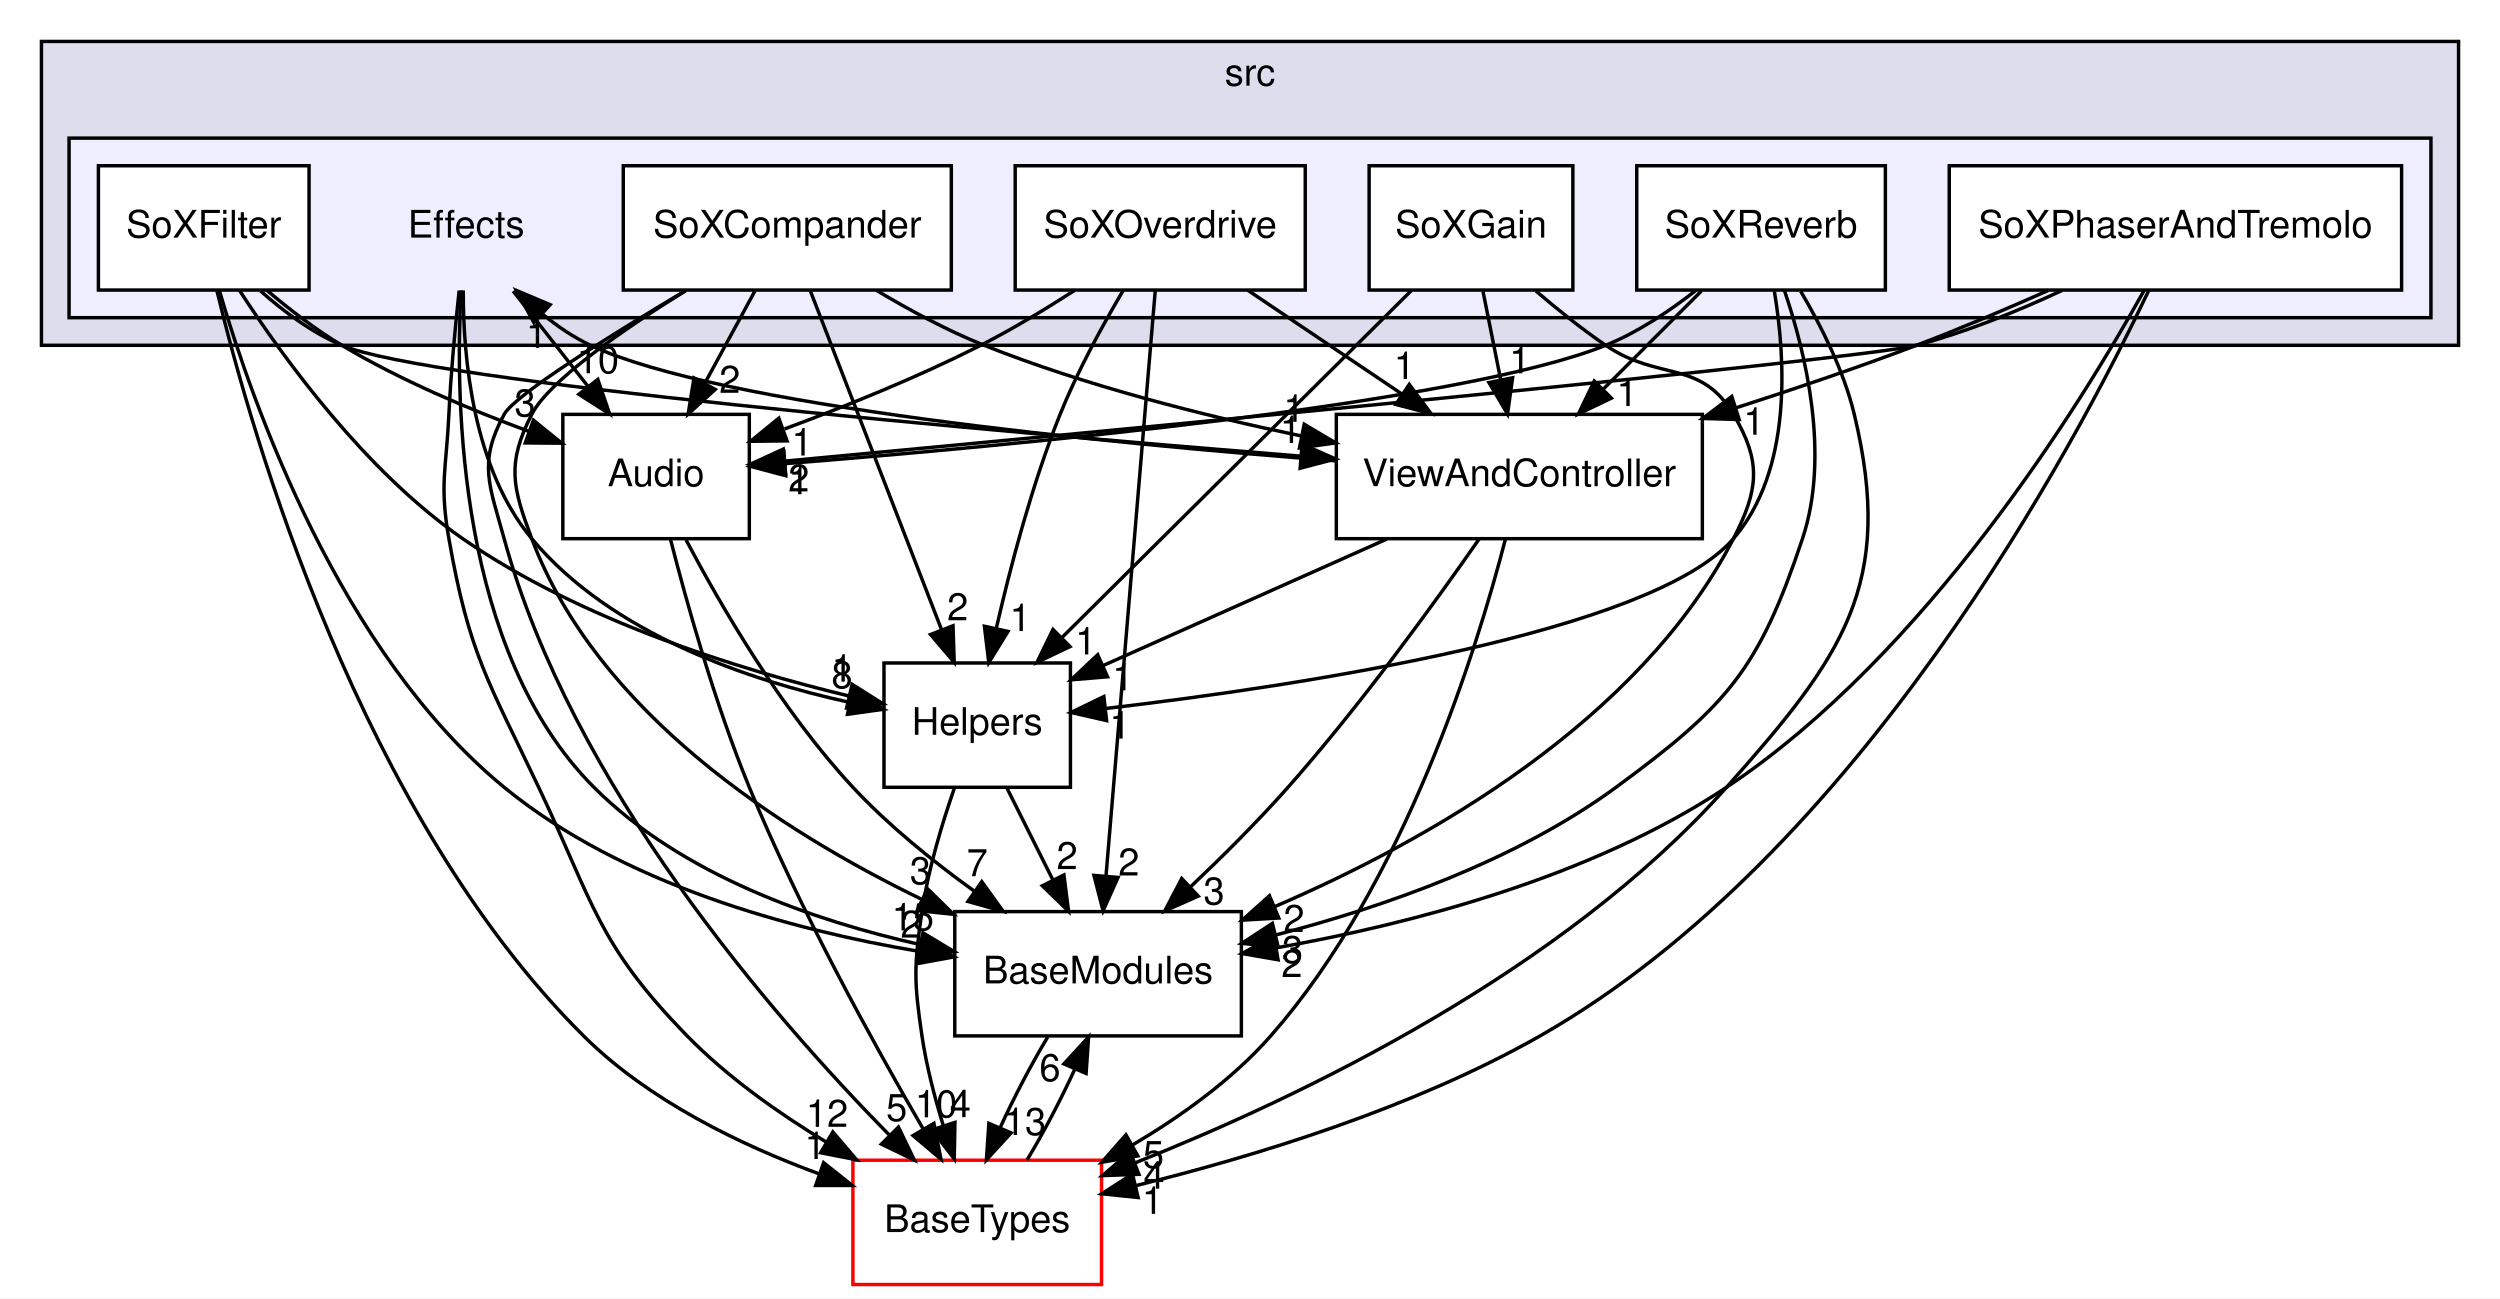
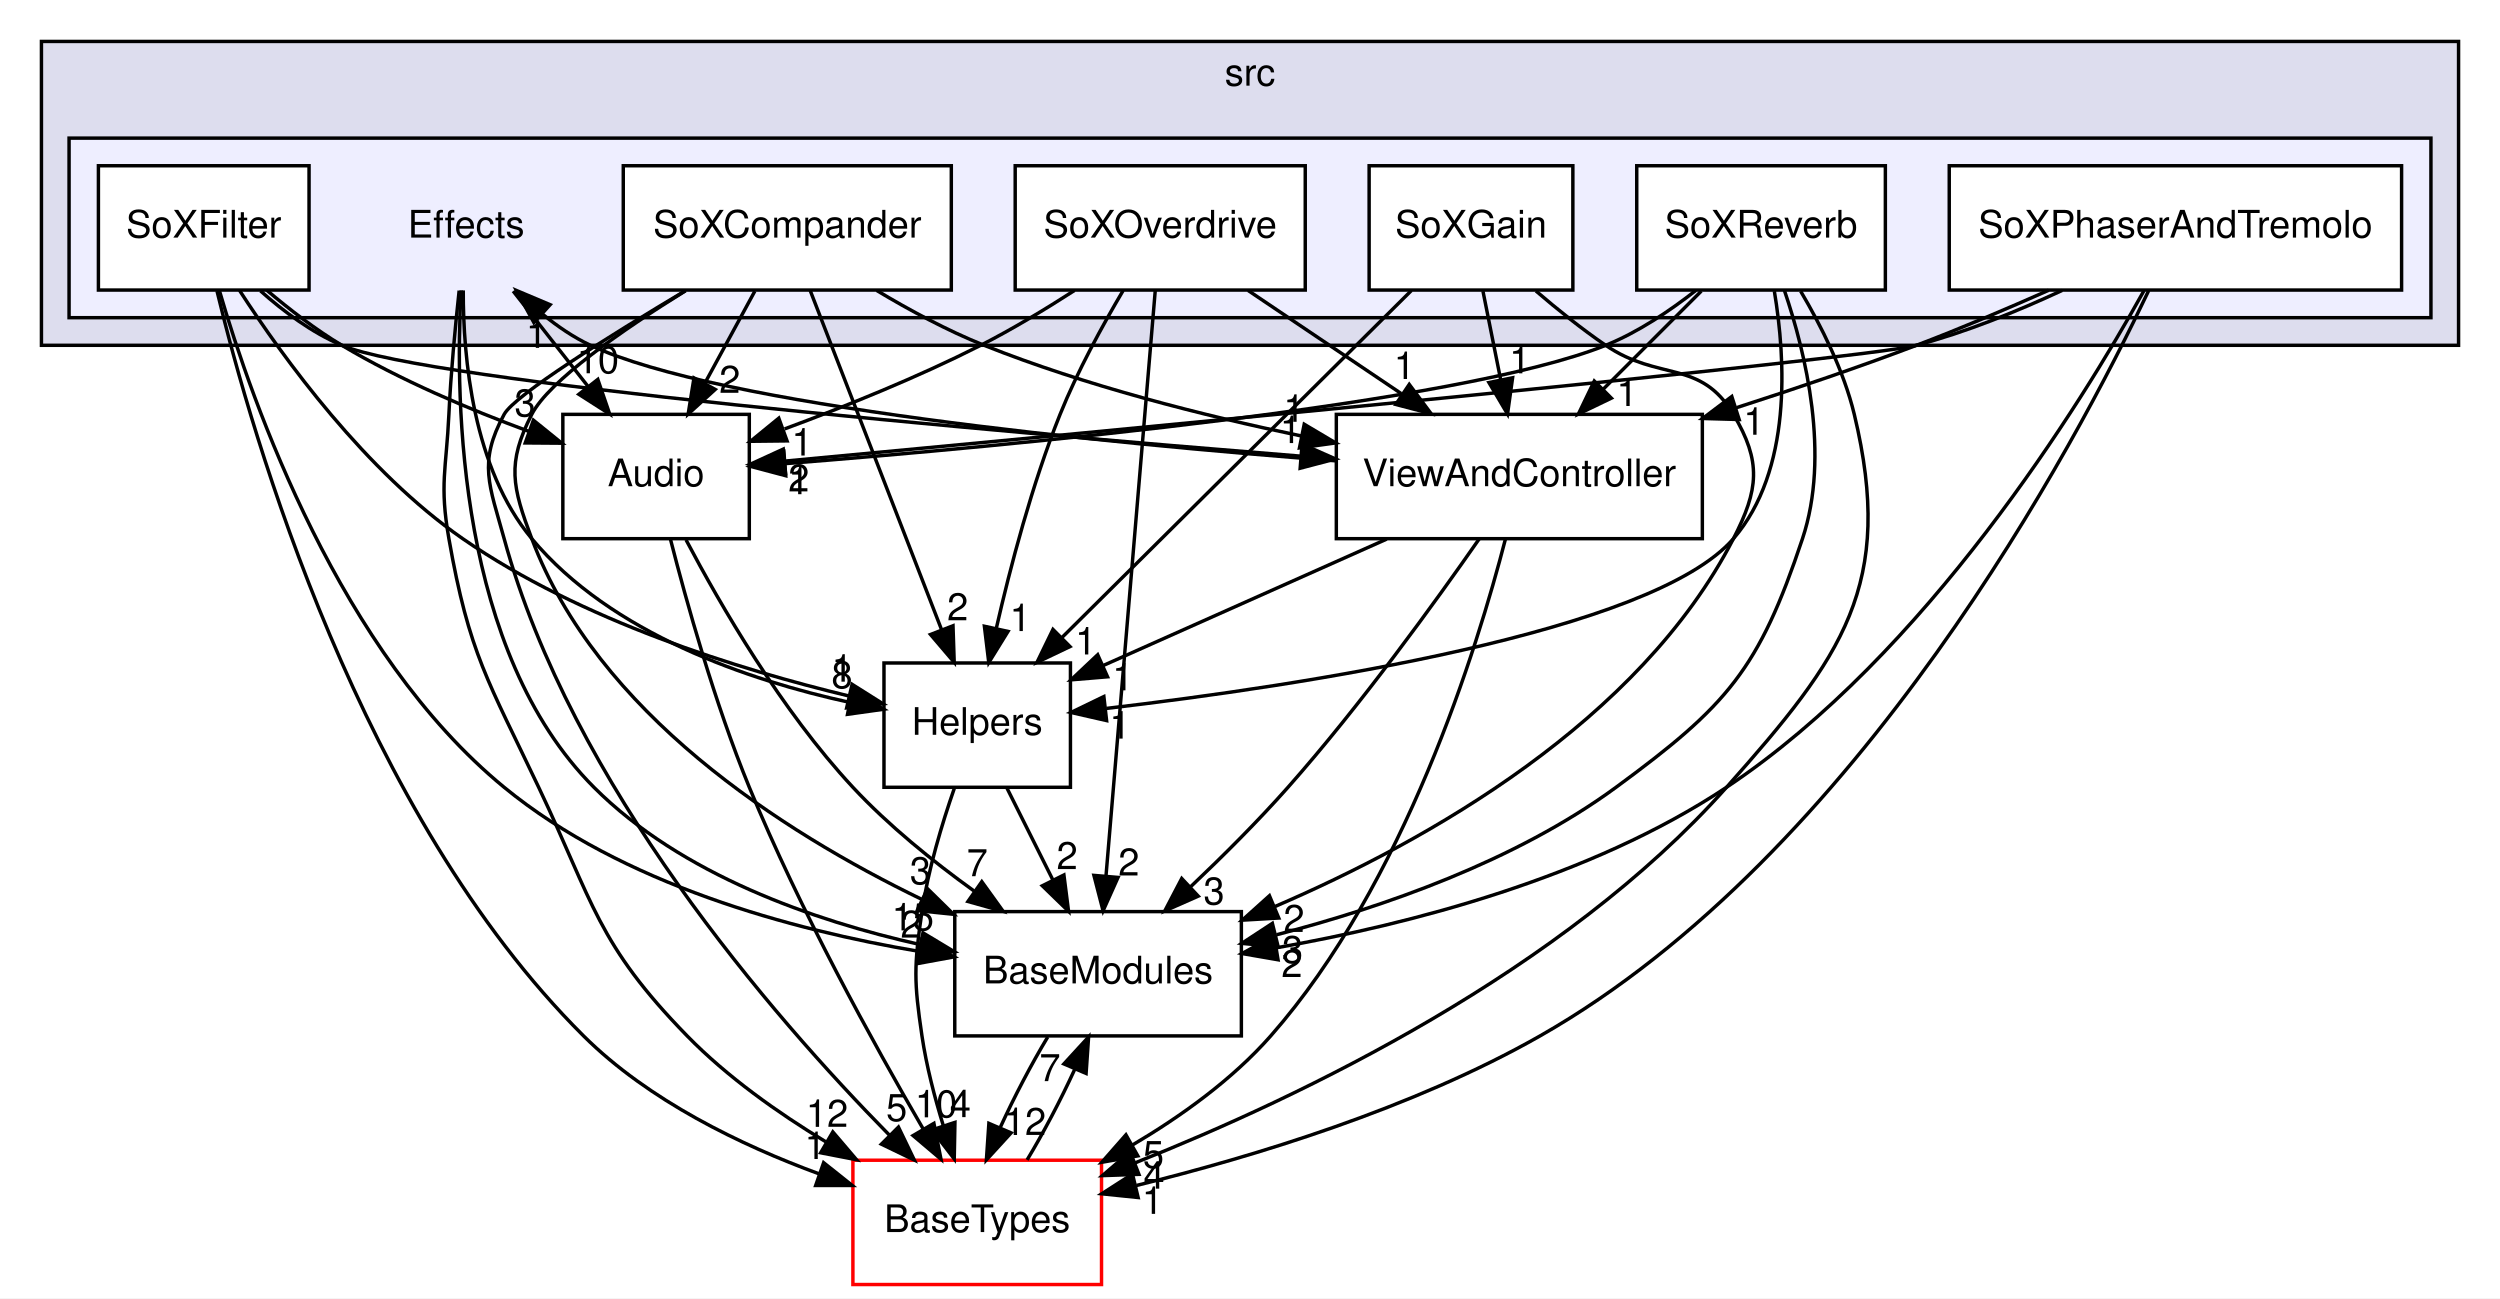
<svg xmlns="http://www.w3.org/2000/svg" xmlns:xlink="http://www.w3.org/1999/xlink" width="724pt" height="376pt" viewBox="0.00 0.00 724.00 376.00">
  <g id="graph0" class="graph" transform="scale(1 1) rotate(0) translate(4 372)">
    <polygon fill="white" stroke="transparent" points="-4,4 -4,-372 720,-372 720,4 -4,4" />
    <g id="clust1" class="cluster">
      <g id="a_clust1">
        <a xlink:href="dir_68267d1309a1af8e8297ef4c3efbcdba.html" target="_top" xlink:title="src">
          <polygon fill="#ddddee" stroke="black" points="8,-272 8,-360 708,-360 708,-272 8,-272" />
          <text text-anchor="middle" x="358" y="-347.2" font-family="Helvetica,sans-Serif" font-size="11.00">src</text>
        </a>
      </g>
    </g>
    <g id="clust2" class="cluster">
      <g id="a_clust2">
        <a xlink:href="dir_594c278ad866f2d2f9aa97302ff9edb5.html" target="_top">
          <polygon fill="#eeeeff" stroke="black" points="16,-280 16,-332 700,-332 700,-280 16,-280" />
        </a>
      </g>
    </g>
    <g id="node1" class="node">
      <text text-anchor="middle" x="131" y="-303.2" font-family="Helvetica,sans-Serif" font-size="11.00">Effects</text>
    </g>
    <g id="node8" class="node">
      <g id="a_node8">
        <a xlink:href="dir_bba0a06b7c5bf1521d83c5188eb207fb.html" target="_top" xlink:title="Helpers">
          <polygon fill="none" stroke="black" points="306,-180 252,-180 252,-144 306,-144 306,-180" />
          <text text-anchor="middle" x="279" y="-159.2" font-family="Helvetica,sans-Serif" font-size="11.00">Helpers</text>
        </a>
      </g>
    </g>
    <g id="edge18" class="edge">
      <path fill="none" stroke="black" d="M130.16,-287.9C130.12,-268.34 132.99,-236.38 150,-216 173.04,-188.4 212.76,-174.99 242.05,-168.59" />
      <polygon fill="black" stroke="black" points="242.81,-172 251.93,-166.61 241.44,-165.14 242.81,-172" />
      <g id="a_edge18-headlabel">
        <a xlink:href="dir_000006_000013.html" target="_top" xlink:title="8">
          <text text-anchor="middle" x="239.85" y="-172.7" font-family="Helvetica,sans-Serif" font-size="11.00">8</text>
        </a>
      </g>
    </g>
    <g id="node9" class="node">
      <g id="a_node9">
        <a xlink:href="dir_c64386e93f356b78d4612c7b7741707c.html" target="_top" xlink:title="Audio">
          <polygon fill="none" stroke="black" points="213,-252 159,-252 159,-216 213,-216 213,-252" />
          <text text-anchor="middle" x="186" y="-231.2" font-family="Helvetica,sans-Serif" font-size="11.00">Audio</text>
        </a>
      </g>
    </g>
    <g id="edge19" class="edge">
      <path fill="none" stroke="black" d="M144.6,-287.7C151.12,-279.39 159.07,-269.28 166.25,-260.14" />
      <polygon fill="black" stroke="black" points="169.13,-262.13 172.56,-252.1 163.63,-257.81 169.13,-262.13" />
      <g id="a_edge19-headlabel">
        <a xlink:href="dir_000006_000001.html" target="_top" xlink:title="10">
          <text text-anchor="middle" x="169.15" y="-263.91" font-family="Helvetica,sans-Serif" font-size="11.00">10</text>
        </a>
      </g>
    </g>
    <g id="node10" class="node">
      <g id="a_node10">
        <a xlink:href="dir_d0f5152f7d18308a9d4fae6b6ee892f6.html" target="_top" xlink:title="BaseModules">
          <polygon fill="none" stroke="black" points="355.5,-108 272.5,-108 272.5,-72 355.5,-72 355.5,-108" />
          <text text-anchor="middle" x="314" y="-87.2" font-family="Helvetica,sans-Serif" font-size="11.00">BaseModules</text>
        </a>
      </g>
    </g>
    <g id="edge20" class="edge">
      <path fill="none" stroke="black" d="M129.53,-287.92C127.72,-255.16 128.79,-183.27 168,-144 193.27,-118.69 231.55,-105.38 262.57,-98.43" />
      <polygon fill="black" stroke="black" points="263.29,-101.85 272.37,-96.39 261.86,-95 263.29,-101.85" />
      <g id="a_edge20-headlabel">
        <a xlink:href="dir_000006_000002.html" target="_top" xlink:title="15">
          <text text-anchor="middle" x="260.35" y="-102.56" font-family="Helvetica,sans-Serif" font-size="11.00">15</text>
        </a>
      </g>
    </g>
    <g id="node11" class="node">
      <g id="a_node11">
        <a xlink:href="dir_2775abc9b2b3cb3255edf03dcb12241b.html" target="_top" xlink:title="BaseTypes">
          <polygon fill="white" stroke="red" points="315,-36 243,-36 243,0 315,0 315,-36" />
          <text text-anchor="middle" x="279" y="-15.2" font-family="Helvetica,sans-Serif" font-size="11.00">BaseTypes</text>
        </a>
      </g>
    </g>
    <g id="edge21" class="edge">
      <path fill="none" stroke="black" d="M128.97,-287.84C127.85,-277.48 126.56,-264 126,-252 125.25,-236.02 123.24,-231.76 126,-216 131.87,-182.49 137.43,-174.75 152,-144 167.96,-110.32 168.97,-98.68 195,-72 206.56,-60.16 221.26,-49.74 235.12,-41.35" />
      <polygon fill="black" stroke="black" points="237.19,-44.2 244.06,-36.14 233.66,-38.15 237.19,-44.2" />
      <g id="a_edge21-headlabel">
        <a xlink:href="dir_000006_000003.html" target="_top" xlink:title="12">
          <text text-anchor="middle" x="235.51" y="-45.66" font-family="Helvetica,sans-Serif" font-size="11.00">12</text>
        </a>
      </g>
    </g>
    <g id="node2" class="node">
      <g id="a_node2">
        <a xlink:href="dir_6b464f2e78903b17102cc6b7874a9335.html" target="_top" xlink:title="SoXCompander">
          <polygon fill="white" stroke="black" points="271.5,-324 176.5,-324 176.5,-288 271.5,-288 271.5,-324" />
          <text text-anchor="middle" x="224" y="-303.2" font-family="Helvetica,sans-Serif" font-size="11.00">SoXCompander</text>
        </a>
      </g>
    </g>
    <g id="edge1" class="edge">
      <path fill="none" stroke="black" d="M230.63,-287.87C240.09,-263.46 257.53,-218.43 268.68,-189.64" />
      <polygon fill="black" stroke="black" points="271.99,-190.78 272.34,-180.19 265.47,-188.25 271.99,-190.78" />
      <g id="a_edge1-headlabel">
        <a xlink:href="dir_000007_000013.html" target="_top" xlink:title="2">
          <text text-anchor="middle" x="273.34" y="-192.36" font-family="Helvetica,sans-Serif" font-size="11.00">2</text>
        </a>
      </g>
    </g>
    <g id="edge2" class="edge">
      <path fill="none" stroke="black" d="M214.61,-287.7C210.24,-279.64 204.94,-269.89 200.1,-260.98" />
      <polygon fill="black" stroke="black" points="203.13,-259.22 195.29,-252.1 196.98,-262.56 203.13,-259.22" />
      <g id="a_edge2-headlabel">
        <a xlink:href="dir_000007_000001.html" target="_top" xlink:title="2">
          <text text-anchor="middle" x="207.34" y="-258.23" font-family="Helvetica,sans-Serif" font-size="11.00">2</text>
        </a>
      </g>
    </g>
    <g id="edge3" class="edge">
      <path fill="none" stroke="black" d="M194.5,-287.78C176.1,-276.34 154.98,-261.7 150,-252 142.69,-237.77 144.37,-230.98 150,-216 168.92,-165.63 222.15,-131.32 262.89,-111.57" />
      <polygon fill="black" stroke="black" points="264.59,-114.64 272.15,-107.22 261.61,-108.3 264.59,-114.64" />
      <g id="a_edge3-headlabel">
        <a xlink:href="dir_000007_000002.html" target="_top" xlink:title="3">
          <text text-anchor="middle" x="262.54" y="-115.94" font-family="Helvetica,sans-Serif" font-size="11.00">3</text>
        </a>
      </g>
    </g>
    <g id="edge4" class="edge">
      <path fill="none" stroke="black" d="M194.58,-287.87C172.3,-274.59 145.02,-257.55 142,-252 134.35,-237.95 137.78,-231.43 142,-216 161.44,-144.83 219.55,-77.84 253.52,-43.32" />
      <polygon fill="black" stroke="black" points="256.19,-45.6 260.79,-36.05 251.24,-40.65 256.19,-45.6" />
      <g id="a_edge4-headlabel">
        <a xlink:href="dir_000007_000003.html" target="_top" xlink:title="5">
          <text text-anchor="middle" x="255.66" y="-47.35" font-family="Helvetica,sans-Serif" font-size="11.00">5</text>
        </a>
      </g>
    </g>
    <g id="node12" class="node">
      <g id="a_node12">
        <a xlink:href="dir_4913edb3aff02ee8a4afc1fcb6c590c8.html" target="_top" xlink:title="ViewAndController">
          <polygon fill="none" stroke="black" points="489,-252 383,-252 383,-216 489,-216 489,-252" />
          <text text-anchor="middle" x="436" y="-231.2" font-family="Helvetica,sans-Serif" font-size="11.00">ViewAndController</text>
        </a>
      </g>
    </g>
    <g id="edge5" class="edge">
      <path fill="none" stroke="black" d="M249.87,-287.89C259.36,-282.2 270.38,-276.24 281,-272 310.31,-260.31 344.27,-251.69 372.92,-245.73" />
      <polygon fill="black" stroke="black" points="373.7,-249.14 382.81,-243.73 372.32,-242.28 373.7,-249.14" />
      <g id="a_edge5-headlabel">
        <a xlink:href="dir_000007_000014.html" target="_top" xlink:title="1">
          <text text-anchor="middle" x="370.74" y="-249.84" font-family="Helvetica,sans-Serif" font-size="11.00">1</text>
        </a>
      </g>
    </g>
    <g id="node3" class="node">
      <g id="a_node3">
        <a xlink:href="dir_79ff3fa04765fe858cfb9c52ad27e8cd.html" target="_top" xlink:title="SoXFilter">
          <polygon fill="white" stroke="black" points="85.5,-324 24.5,-324 24.5,-288 85.5,-288 85.5,-324" />
          <text text-anchor="middle" x="55" y="-303.2" font-family="Helvetica,sans-Serif" font-size="11.00">SoXFilter</text>
        </a>
      </g>
    </g>
    <g id="edge22" class="edge">
      <path fill="none" stroke="black" d="M65.37,-287.89C78.24,-268.01 101.94,-235.45 130,-216 164.21,-192.29 210.15,-178.07 241.93,-170.42" />
      <polygon fill="black" stroke="black" points="242.77,-173.82 251.72,-168.17 241.19,-167 242.77,-173.82" />
      <g id="a_edge22-headlabel">
        <a xlink:href="dir_000008_000013.html" target="_top" xlink:title="1">
          <text text-anchor="middle" x="239.9" y="-174.6" font-family="Helvetica,sans-Serif" font-size="11.00">1</text>
        </a>
      </g>
    </g>
    <g id="edge23" class="edge">
      <path fill="none" stroke="black" d="M73.24,-287.97C79.79,-282.42 87.42,-276.52 95,-272 111.89,-261.92 132.04,-253.41 149.08,-247.1" />
      <polygon fill="black" stroke="black" points="150.47,-250.32 158.7,-243.65 148.11,-243.73 150.47,-250.32" />
      <g id="a_edge23-headlabel">
        <a xlink:href="dir_000008_000001.html" target="_top" xlink:title="3">
          <text text-anchor="middle" x="148.05" y="-251.41" font-family="Helvetica,sans-Serif" font-size="11.00">3</text>
        </a>
      </g>
    </g>
    <g id="edge24" class="edge">
      <path fill="none" stroke="black" d="M59.53,-287.87C69.09,-255.02 94.47,-183 142,-144 176.22,-115.92 225.25,-102.69 262.21,-96.47" />
      <polygon fill="black" stroke="black" points="262.95,-99.89 272.29,-94.89 261.87,-92.98 262.95,-99.89" />
      <g id="a_edge24-headlabel">
        <a xlink:href="dir_000008_000002.html" target="_top" xlink:title="2">
          <text text-anchor="middle" x="259.84" y="-100.45" font-family="Helvetica,sans-Serif" font-size="11.00">2</text>
        </a>
      </g>
    </g>
    <g id="edge25" class="edge">
      <path fill="none" stroke="black" d="M58.84,-287.72C69.01,-245.56 100.44,-136.18 165,-72 183.83,-53.28 210.5,-40.39 233.31,-32.01" />
      <polygon fill="black" stroke="black" points="234.52,-35.29 242.81,-28.69 232.22,-28.68 234.52,-35.29" />
      <g id="a_edge25-headlabel">
        <a xlink:href="dir_000008_000003.html" target="_top" xlink:title="1">
          <text text-anchor="middle" x="232.07" y="-36.36" font-family="Helvetica,sans-Serif" font-size="11.00">1</text>
        </a>
      </g>
    </g>
    <g id="edge26" class="edge">
      <path fill="none" stroke="black" d="M71.43,-287.76C78.15,-281.77 86.37,-275.64 95,-272 119.92,-261.49 281.23,-247.26 372.78,-239.89" />
      <polygon fill="black" stroke="black" points="373.08,-243.37 382.77,-239.09 372.53,-236.4 373.08,-243.37" />
      <g id="a_edge26-headlabel">
        <a xlink:href="dir_000008_000014.html" target="_top" xlink:title="1">
          <text text-anchor="middle" x="369.73" y="-243.69" font-family="Helvetica,sans-Serif" font-size="11.00">1</text>
        </a>
      </g>
    </g>
    <g id="node4" class="node">
      <g id="a_node4">
        <a xlink:href="dir_453aa28170bc0396c4413c24f666f00f.html" target="_top" xlink:title="SoXGain">
          <polygon fill="white" stroke="black" points="451.5,-324 392.5,-324 392.5,-288 451.5,-288 451.5,-324" />
          <text text-anchor="middle" x="422" y="-303.2" font-family="Helvetica,sans-Serif" font-size="11.00">SoXGain</text>
        </a>
      </g>
    </g>
    <g id="edge33" class="edge">
      <path fill="none" stroke="black" d="M404.75,-287.87C379.52,-262.82 332.43,-216.05 303.58,-187.41" />
      <polygon fill="black" stroke="black" points="305.87,-184.75 296.31,-180.19 300.94,-189.72 305.87,-184.75" />
      <g id="a_edge33-headlabel">
        <a xlink:href="dir_000009_000013.html" target="_top" xlink:title="1">
          <text text-anchor="middle" x="310.42" y="-182.47" font-family="Helvetica,sans-Serif" font-size="11.00">1</text>
        </a>
      </g>
    </g>
    <g id="edge34" class="edge">
      <path fill="none" stroke="black" d="M440.81,-287.73C447.03,-282.4 454.11,-276.7 461,-272 476.44,-261.46 488.43,-268.06 498,-252 506.19,-238.26 505.33,-230.22 498,-216 470.73,-163.07 409.56,-128.55 365.22,-109.47" />
      <polygon fill="black" stroke="black" points="366.33,-106.14 355.75,-105.52 363.63,-112.6 366.33,-106.14" />
      <g id="a_edge34-headlabel">
        <a xlink:href="dir_000009_000002.html" target="_top" xlink:title="2">
          <text text-anchor="middle" x="370.74" y="-102.1" font-family="Helvetica,sans-Serif" font-size="11.00">2</text>
        </a>
      </g>
    </g>
    <g id="edge35" class="edge">
      <path fill="none" stroke="black" d="M425.46,-287.7C427,-279.98 428.86,-270.71 430.58,-262.11" />
      <polygon fill="black" stroke="black" points="434.05,-262.6 432.58,-252.1 427.19,-261.22 434.05,-262.6" />
      <g id="a_edge35-headlabel">
        <a xlink:href="dir_000009_000014.html" target="_top" xlink:title="1">
          <text text-anchor="middle" x="436.13" y="-263.88" font-family="Helvetica,sans-Serif" font-size="11.00">1</text>
        </a>
      </g>
    </g>
    <g id="node5" class="node">
      <g id="a_node5">
        <a xlink:href="dir_1d8ad4e22bddba08da5448ad89771a30.html" target="_top" xlink:title="SoXOverdrive">
          <polygon fill="white" stroke="black" points="374,-324 290,-324 290,-288 374,-288 374,-324" />
          <text text-anchor="middle" x="332" y="-303.2" font-family="Helvetica,sans-Serif" font-size="11.00">SoXOverdrive</text>
        </a>
      </g>
    </g>
    <g id="edge8" class="edge">
      <path fill="none" stroke="black" d="M321.25,-287.84C315.26,-277.71 308.01,-264.46 303,-252 294.87,-231.77 288.6,-207.86 284.5,-189.92" />
      <polygon fill="black" stroke="black" points="287.92,-189.14 282.35,-180.12 281.08,-190.64 287.92,-189.14" />
      <g id="a_edge8-headlabel">
        <a xlink:href="dir_000010_000013.html" target="_top" xlink:title="1">
          <text text-anchor="middle" x="291.46" y="-189.24" font-family="Helvetica,sans-Serif" font-size="11.00">1</text>
        </a>
      </g>
    </g>
    <g id="edge9" class="edge">
      <path fill="none" stroke="black" d="M307.18,-287.89C298.75,-282.45 289.15,-276.65 280,-272 261.83,-262.77 240.79,-254.29 223.23,-247.79" />
      <polygon fill="black" stroke="black" points="223.93,-244.32 213.34,-244.2 221.54,-250.9 223.93,-244.32" />
      <g id="a_edge9-headlabel">
        <a xlink:href="dir_000010_000001.html" target="_top" xlink:title="1">
          <text text-anchor="middle" x="228.28" y="-240.08" font-family="Helvetica,sans-Serif" font-size="11.00">1</text>
        </a>
      </g>
    </g>
    <g id="edge10" class="edge">
      <path fill="none" stroke="black" d="M330.56,-287.85C327.44,-250.83 320.07,-163.18 316.3,-118.39" />
      <polygon fill="black" stroke="black" points="319.78,-117.9 315.45,-108.23 312.8,-118.49 319.78,-117.9" />
      <g id="a_edge10-headlabel">
        <a xlink:href="dir_000010_000002.html" target="_top" xlink:title="2">
          <text text-anchor="middle" x="322.91" y="-118.45" font-family="Helvetica,sans-Serif" font-size="11.00">2</text>
        </a>
      </g>
    </g>
    <g id="edge11" class="edge">
      <path fill="none" stroke="black" d="M357.44,-287.88C370.79,-278.89 387.32,-267.76 401.78,-258.03" />
      <polygon fill="black" stroke="black" points="404.12,-260.68 410.46,-252.19 400.21,-254.87 404.12,-260.68" />
      <g id="a_edge11-headlabel">
        <a xlink:href="dir_000010_000014.html" target="_top" xlink:title="1">
          <text text-anchor="middle" x="402.72" y="-262.24" font-family="Helvetica,sans-Serif" font-size="11.00">1</text>
        </a>
      </g>
    </g>
    <g id="node6" class="node">
      <g id="a_node6">
        <a xlink:href="dir_6184a683e7e5315fc322ef56fad9c98d.html" target="_top" xlink:title="SoXPhaserAndTremolo">
          <polygon fill="white" stroke="black" points="691.5,-324 560.5,-324 560.5,-288 691.5,-288 691.5,-324" />
          <text text-anchor="middle" x="626" y="-303.2" font-family="Helvetica,sans-Serif" font-size="11.00">SoXPhaserAndTremolo</text>
        </a>
      </g>
    </g>
    <g id="edge12" class="edge">
      <path fill="none" stroke="black" d="M593.21,-287.9C580.37,-281.92 565.31,-275.77 551,-272 535.3,-267.86 313,-246.84 223.22,-238.46" />
      <polygon fill="black" stroke="black" points="223.48,-234.97 213.19,-237.52 222.83,-241.94 223.48,-234.97" />
      <g id="a_edge12-headlabel">
        <a xlink:href="dir_000011_000001.html" target="_top" xlink:title="2">
          <text text-anchor="middle" x="227.32" y="-229.67" font-family="Helvetica,sans-Serif" font-size="11.00">2</text>
        </a>
      </g>
    </g>
    <g id="edge13" class="edge">
      <path fill="none" stroke="black" d="M616.88,-287.79C598.53,-254.8 553.86,-182.53 496,-144 456.65,-117.8 404.15,-104.31 365.65,-97.52" />
      <polygon fill="black" stroke="black" points="366.12,-94.05 355.68,-95.86 364.97,-100.96 366.12,-94.05" />
      <g id="a_edge13-headlabel">
        <a xlink:href="dir_000011_000002.html" target="_top" xlink:title="2">
          <text text-anchor="middle" x="370.13" y="-89.04" font-family="Helvetica,sans-Serif" font-size="11.00">2</text>
        </a>
      </g>
    </g>
    <g id="edge14" class="edge">
      <path fill="none" stroke="black" d="M618.25,-287.82C597.19,-243.39 534.28,-124.52 442,-72 405.2,-51.06 358.96,-37.02 325.13,-28.69" />
      <polygon fill="black" stroke="black" points="325.6,-25.2 315.06,-26.28 323.97,-32.01 325.6,-25.2" />
      <g id="a_edge14-headlabel">
        <a xlink:href="dir_000011_000003.html" target="_top" xlink:title="1">
          <text text-anchor="middle" x="329.76" y="-20.47" font-family="Helvetica,sans-Serif" font-size="11.00">1</text>
        </a>
      </g>
    </g>
    <g id="edge15" class="edge">
      <path fill="none" stroke="black" d="M589.31,-287.95C577.22,-282.58 563.63,-276.8 551,-272 534.28,-265.65 515.94,-259.43 498.92,-253.95" />
      <polygon fill="black" stroke="black" points="499.66,-250.51 489.07,-250.81 497.53,-257.18 499.66,-250.51" />
      <g id="a_edge15-headlabel">
        <a xlink:href="dir_000011_000014.html" target="_top" xlink:title="1">
          <text text-anchor="middle" x="503.94" y="-246.1" font-family="Helvetica,sans-Serif" font-size="11.00">1</text>
        </a>
      </g>
    </g>
    <g id="node7" class="node">
      <g id="a_node7">
        <a xlink:href="dir_a4945da1ebc4024de933b7ceb3435a56.html" target="_top" xlink:title="SoXReverb">
          <polygon fill="white" stroke="black" points="542,-324 470,-324 470,-288 542,-288 542,-324" />
          <text text-anchor="middle" x="506" y="-303.2" font-family="Helvetica,sans-Serif" font-size="11.00">SoXReverb</text>
        </a>
      </g>
    </g>
    <g id="edge28" class="edge">
      <path fill="none" stroke="black" d="M509.85,-287.68C513.15,-267.9 515.02,-235.74 498,-216 474.6,-188.86 372.55,-173.42 316.39,-166.84" />
      <polygon fill="black" stroke="black" points="316.47,-163.32 306.14,-165.67 315.68,-170.28 316.47,-163.32" />
      <g id="a_edge28-headlabel">
        <a xlink:href="dir_000012_000013.html" target="_top" xlink:title="1">
          <text text-anchor="middle" x="320.36" y="-158.11" font-family="Helvetica,sans-Serif" font-size="11.00">1</text>
        </a>
      </g>
    </g>
    <g id="edge29" class="edge">
      <path fill="none" stroke="black" d="M487.13,-287.9C479.52,-281.92 470.34,-275.77 461,-272 418.68,-254.94 288.39,-242.86 223.51,-237.74" />
      <polygon fill="black" stroke="black" points="223.55,-234.23 213.31,-236.95 223.01,-241.21 223.55,-234.23" />
      <g id="a_edge29-headlabel">
        <a xlink:href="dir_000012_000001.html" target="_top" xlink:title="1">
          <text text-anchor="middle" x="227.35" y="-228.88" font-family="Helvetica,sans-Serif" font-size="11.00">1</text>
        </a>
      </g>
    </g>
    <g id="edge30" class="edge">
      <path fill="none" stroke="black" d="M512.78,-287.84C518.97,-269.6 526.04,-240.11 518,-216 505.35,-178.05 496.24,-167.68 464,-144 434.9,-122.63 396.41,-109.26 365.7,-101.3" />
      <polygon fill="black" stroke="black" points="366.16,-97.81 355.61,-98.8 364.48,-104.6 366.16,-97.81" />
      <g id="a_edge30-headlabel">
        <a xlink:href="dir_000012_000002.html" target="_top" xlink:title="3">
          <text text-anchor="middle" x="370.33" y="-93.12" font-family="Helvetica,sans-Serif" font-size="11.00">3</text>
        </a>
      </g>
    </g>
    <g id="edge31" class="edge">
      <path fill="none" stroke="black" d="M517.47,-287.67C523.37,-277.69 529.96,-264.65 533,-252 544.84,-202.66 529.71,-181.92 496,-144 448.71,-90.8 373.16,-54.52 324.83,-35.28" />
      <polygon fill="black" stroke="black" points="325.83,-31.91 315.25,-31.54 323.29,-38.44 325.83,-31.91" />
      <g id="a_edge31-headlabel">
        <a xlink:href="dir_000012_000003.html" target="_top" xlink:title="4">
          <text text-anchor="middle" x="330.21" y="-27.77" font-family="Helvetica,sans-Serif" font-size="11.00">4</text>
        </a>
      </g>
    </g>
    <g id="edge32" class="edge">
      <path fill="none" stroke="black" d="M488.7,-287.7C480.14,-279.14 469.66,-268.66 460.3,-259.3" />
      <polygon fill="black" stroke="black" points="462.65,-256.7 453.1,-252.1 457.7,-261.65 462.65,-256.7" />
      <g id="a_edge32-headlabel">
        <a xlink:href="dir_000012_000014.html" target="_top" xlink:title="1">
          <text text-anchor="middle" x="467.2" y="-254.43" font-family="Helvetica,sans-Serif" font-size="11.00">1</text>
        </a>
      </g>
    </g>
    <g id="edge6" class="edge">
      <path fill="none" stroke="black" d="M287.65,-143.7C291.64,-135.73 296.45,-126.1 300.87,-117.26" />
      <polygon fill="black" stroke="black" points="304.11,-118.61 305.45,-108.1 297.85,-115.48 304.11,-118.61" />
      <g id="a_edge6-headlabel">
        <a xlink:href="dir_000013_000002.html" target="_top" xlink:title="2">
          <text text-anchor="middle" x="305.04" y="-120.3" font-family="Helvetica,sans-Serif" font-size="11.00">2</text>
        </a>
      </g>
    </g>
    <g id="edge7" class="edge">
      <path fill="none" stroke="black" d="M272.35,-143.63C268.8,-133.42 264.8,-120.17 263,-108 260.66,-92.17 260.66,-87.83 263,-72 264.28,-63.35 266.67,-54.15 269.22,-45.89" />
      <polygon fill="black" stroke="black" points="272.55,-46.96 272.35,-36.37 265.9,-44.78 272.55,-46.96" />
      <g id="a_edge7-headlabel">
        <a xlink:href="dir_000013_000003.html" target="_top" xlink:title="4">
          <text text-anchor="middle" x="274.12" y="-48.47" font-family="Helvetica,sans-Serif" font-size="11.00">4</text>
        </a>
      </g>
    </g>
    <g id="edge16" class="edge">
      <path fill="none" stroke="black" d="M194.67,-215.66C204.66,-196.73 222.37,-166.16 243,-144 253.29,-132.95 266.13,-122.58 278.05,-113.99" />
      <polygon fill="black" stroke="black" points="280.33,-116.67 286.52,-108.07 276.31,-110.93 280.33,-116.67" />
      <g id="a_edge16-headlabel">
        <a xlink:href="dir_000001_000002.html" target="_top" xlink:title="7">
          <text text-anchor="middle" x="279.01" y="-118.26" font-family="Helvetica,sans-Serif" font-size="11.00">7</text>
        </a>
      </g>
    </g>
    <g id="edge17" class="edge">
      <path fill="none" stroke="black" d="M190.14,-215.93C194.78,-197.77 202.99,-168.34 213,-144 227.57,-108.58 248.9,-69.89 263.34,-45.08" />
      <polygon fill="black" stroke="black" points="266.46,-46.68 268.51,-36.29 260.42,-43.14 266.46,-46.68" />
      <g id="a_edge17-headlabel">
        <a xlink:href="dir_000001_000003.html" target="_top" xlink:title="10">
          <text text-anchor="middle" x="267.08" y="-48.42" font-family="Helvetica,sans-Serif" font-size="11.00">10</text>
        </a>
      </g>
    </g>
    <g id="edge27" class="edge">
      <path fill="none" stroke="black" d="M299.43,-71.7C294.68,-63.81 289.7,-54.3 285.7,-45.55" />
      <polygon fill="black" stroke="black" points="288.81,-43.92 281.66,-36.1 282.38,-46.67 288.81,-43.92" />
      <g id="a_edge27-headlabel">
-         <a xlink:href="dir_000002_000003.html" target="_top" xlink:title="13">
-           <text text-anchor="middle" x="292.84" y="-43.3" font-family="Helvetica,sans-Serif" font-size="11.00">13</text>
+         <a xlink:href="dir_000002_000003.html" target="_top" xlink:title="12">
+           <text text-anchor="middle" x="292.84" y="-43.3" font-family="Helvetica,sans-Serif" font-size="11.00">12</text>
        </a>
      </g>
    </g>
    <g id="edge36" class="edge">
      <path fill="none" stroke="black" d="M293.45,-36.1C298.2,-43.96 303.18,-53.46 307.2,-62.23" />
      <polygon fill="black" stroke="black" points="304.1,-63.89 311.26,-71.7 310.53,-61.13 304.1,-63.89" />
      <g id="a_edge36-headlabel">
-         <a xlink:href="dir_000003_000002.html" target="_top" xlink:title="6">
-           <text text-anchor="middle" x="300.07" y="-58.91" font-family="Helvetica,sans-Serif" font-size="11.00">6</text>
+         <a xlink:href="dir_000003_000002.html" target="_top" xlink:title="7">
+           <text text-anchor="middle" x="300.07" y="-58.91" font-family="Helvetica,sans-Serif" font-size="11.00">7</text>
        </a>
      </g>
    </g>
    <g id="edge38" class="edge">
      <path fill="none" stroke="black" d="M382.89,-238.54C315.69,-243.67 204.22,-254.51 167,-272 162.14,-274.29 157.48,-277.46 153.21,-280.95" />
      <polygon fill="black" stroke="black" points="150.62,-278.57 145.56,-287.88 155.32,-283.76 150.62,-278.57" />
      <g id="a_edge38-headlabel">
        <a xlink:href="dir_000014_000006.html" target="_top" xlink:title="1">
          <text text-anchor="middle" x="151.38" y="-271.25" font-family="Helvetica,sans-Serif" font-size="11.00">1</text>
        </a>
      </g>
    </g>
    <g id="edge37" class="edge">
      <path fill="none" stroke="black" d="M397.59,-215.88C372.59,-204.73 340.17,-190.27 315.54,-179.29" />
      <polygon fill="black" stroke="black" points="316.74,-176 306.18,-175.12 313.89,-182.39 316.74,-176" />
      <g id="a_edge37-headlabel">
        <a xlink:href="dir_000014_000013.html" target="_top" xlink:title="1">
          <text text-anchor="middle" x="321.18" y="-172.07" font-family="Helvetica,sans-Serif" font-size="11.00">1</text>
        </a>
      </g>
    </g>
    <g id="edge39" class="edge">
      <path fill="none" stroke="black" d="M424.41,-215.98C411.61,-197.6 390.02,-167.75 369,-144 360.28,-134.15 350.06,-123.97 340.81,-115.2" />
      <polygon fill="black" stroke="black" points="343.01,-112.48 333.32,-108.2 338.23,-117.59 343.01,-112.48" />
      <g id="a_edge39-headlabel">
        <a xlink:href="dir_000014_000002.html" target="_top" xlink:title="3">
          <text text-anchor="middle" x="347.58" y="-110.06" font-family="Helvetica,sans-Serif" font-size="11.00">3</text>
        </a>
      </g>
    </g>
    <g id="edge40" class="edge">
      <path fill="none" stroke="black" d="M431.97,-215.87C423.81,-184.28 402.73,-116.02 364,-72 352.87,-59.35 337.99,-48.68 323.79,-40.31" />
      <polygon fill="black" stroke="black" points="325.51,-37.26 315.08,-35.4 322.07,-43.36 325.51,-37.26" />
      <g id="a_edge40-headlabel">
        <a xlink:href="dir_000014_000003.html" target="_top" xlink:title="5">
          <text text-anchor="middle" x="330.03" y="-33.75" font-family="Helvetica,sans-Serif" font-size="11.00">5</text>
        </a>
      </g>
    </g>
  </g>
</svg>
